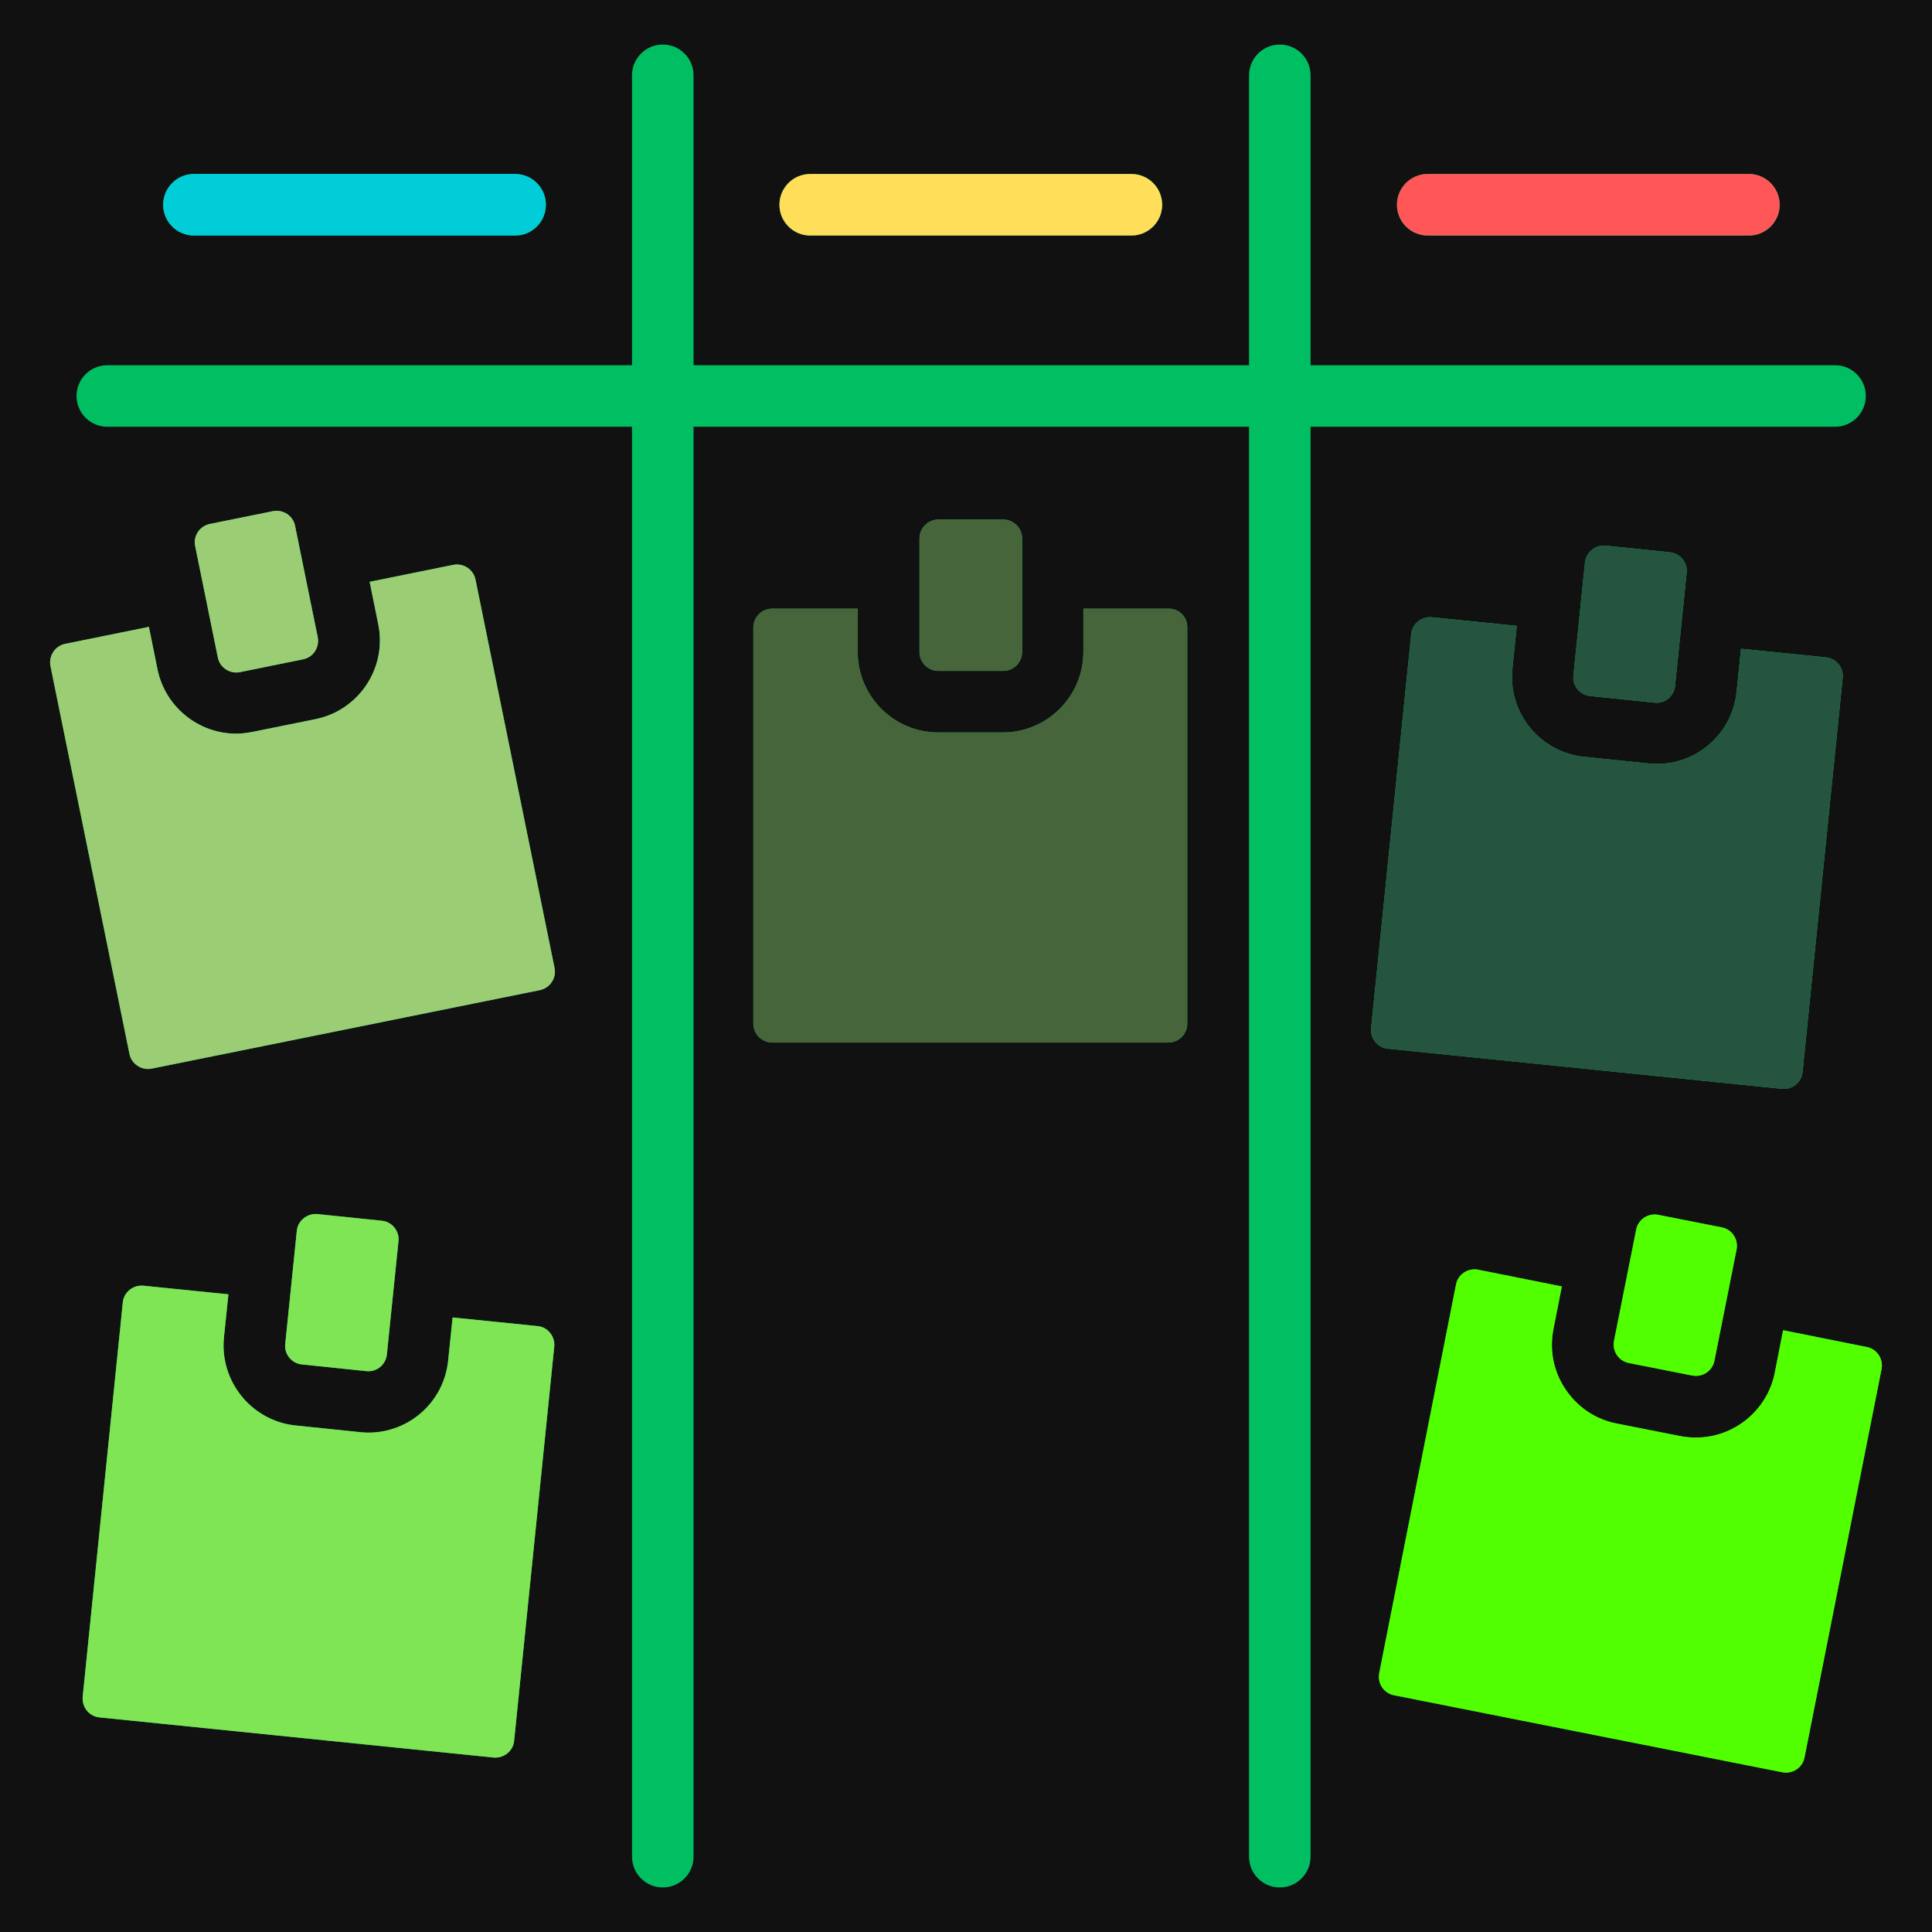
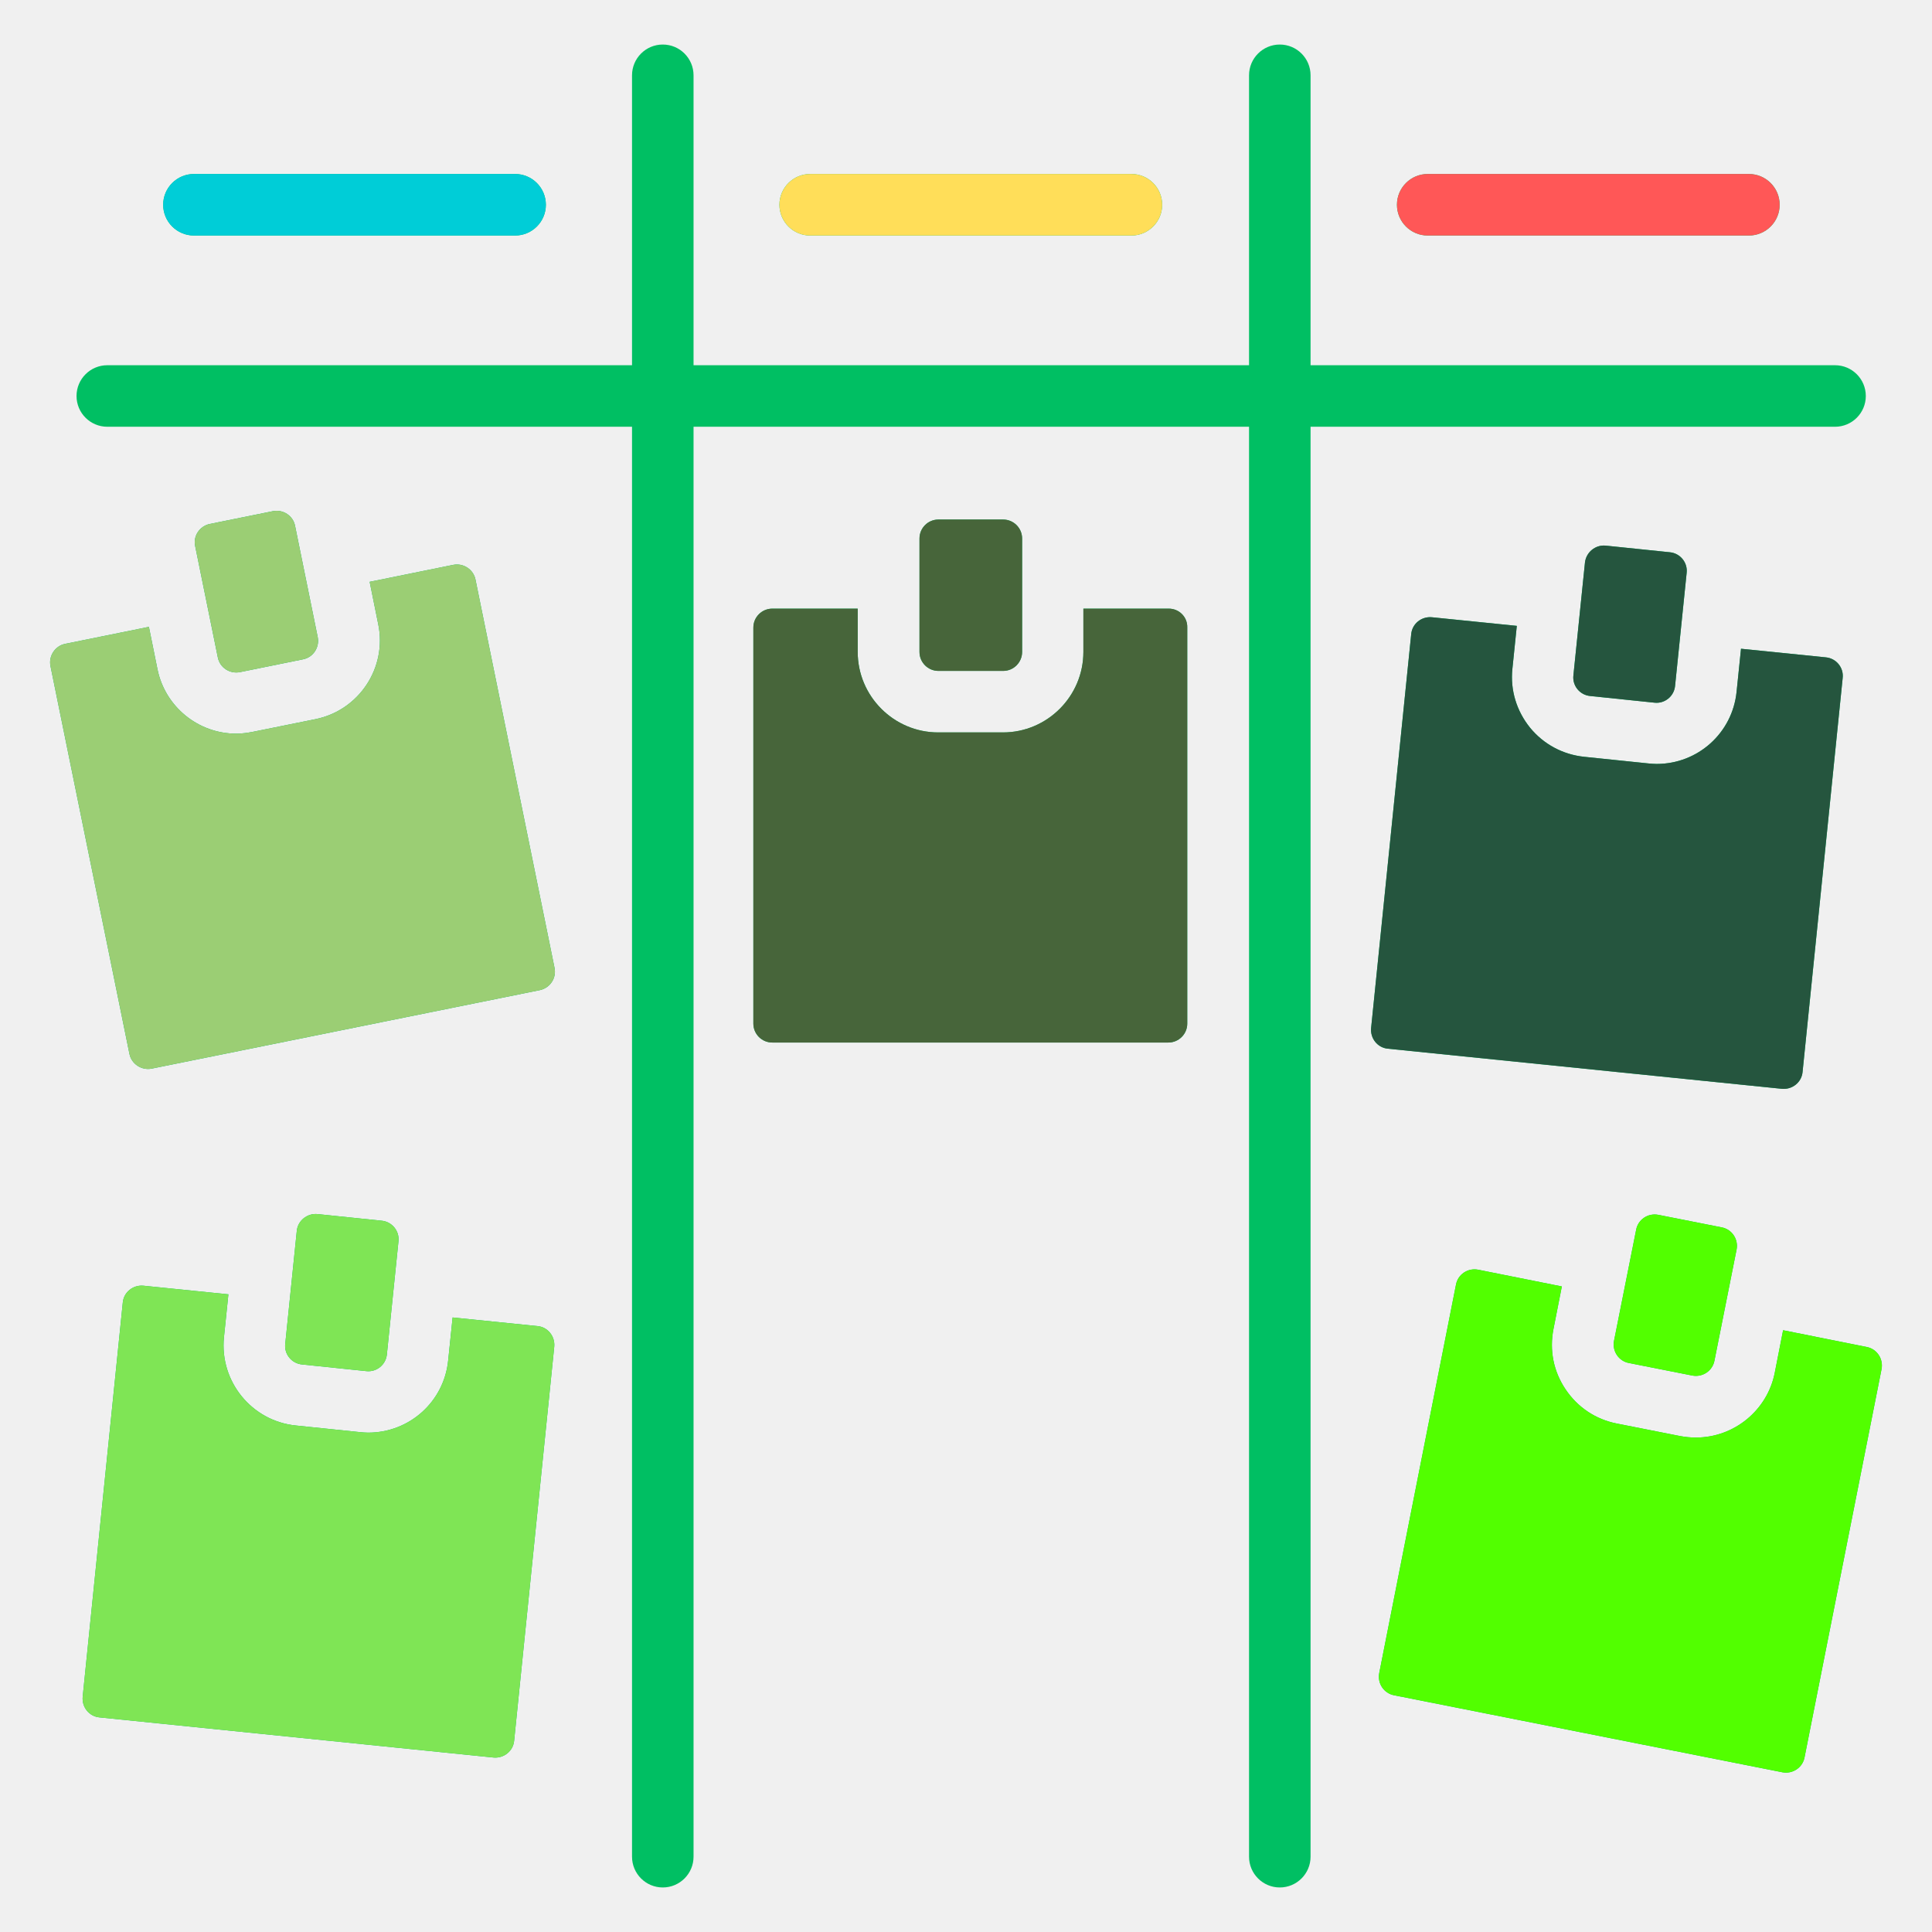
<svg xmlns="http://www.w3.org/2000/svg" width="500" zoomAndPan="magnify" viewBox="0 0 375 375" height="500" preserveAspectRatio="xMidYMid meet" version="1.2">
  <defs>
-     <clipPath id="f573443fd8">
+     <clipPath id="719054a7d5">
      <path d="M 122 8.516 L 135 8.516 L 135 366.484 L 122 366.484 Z M 122 8.516 " />
    </clipPath>
-     <clipPath id="6c9a73b825">
+     <clipPath id="780601992b">
      <path d="M 242 8.516 L 255 8.516 L 255 366.484 L 242 366.484 Z M 242 8.516 " />
    </clipPath>
-     <clipPath id="29e870fae9">
+     <clipPath id="25d50bbde3">
      <path d="M 9.41 109 L 108 109 L 108 208 L 9.41 208 Z M 9.41 109 " />
    </clipPath>
-     <clipPath id="7fa8df3ffc">
+     <clipPath id="4fe3c8561e">
      <path d="M 267 246 L 365.59 246 L 365.59 345 L 267 345 Z M 267 246 " />
    </clipPath>
-     <clipPath id="b1fb3ea592">
+     <clipPath id="6f2bbfe688">
      <path d="M 267 246 L 365.59 246 L 365.59 345 L 267 345 Z M 267 246 " />
    </clipPath>
-     <clipPath id="662444cc52">
+     <clipPath id="83e77e0b10">
      <path d="M 9.41 109 L 108 109 L 108 208 L 9.41 208 Z M 9.41 109 " />
    </clipPath>
  </defs>
-   <g id="fc47e3f32f">
-     <rect x="0" width="375" y="0" height="375" style="fill:#ffffff;fill-opacity:1;stroke:none;" />
-     <rect x="0" width="375" y="0" height="375" style="fill:#111111;fill-opacity:1;stroke:none;" />
+   <g id="d14dca8287">
    <path style=" stroke:none;fill-rule:nonzero;fill:#00bf63;fill-opacity:1;" d="M 20.828 70.891 L 356.18 70.891 C 359.477 70.891 362.152 73.566 362.152 76.863 C 362.152 80.16 359.477 82.832 356.18 82.832 L 20.828 82.832 C 17.531 82.832 14.855 80.16 14.855 76.863 C 14.855 73.566 17.531 70.891 20.828 70.891 Z M 20.828 70.891 " />
-     <g clip-rule="nonzero" clip-path="url(#f573443fd8)">
+     <g clip-rule="nonzero" clip-path="url(#719054a7d5)">
      <path style=" stroke:none;fill-rule:nonzero;fill:#00bf63;fill-opacity:1;" d="M 134.617 14.617 L 134.617 360.383 C 134.617 363.68 131.941 366.355 128.645 366.355 C 125.352 366.355 122.676 363.68 122.676 360.383 L 122.676 14.617 C 122.676 11.32 125.352 8.645 128.645 8.645 C 131.941 8.645 134.617 11.32 134.617 14.617 Z M 134.617 14.617 " />
    </g>
-     <g clip-rule="nonzero" clip-path="url(#6c9a73b825)">
+     <g clip-rule="nonzero" clip-path="url(#780601992b)">
      <path style=" stroke:none;fill-rule:nonzero;fill:#00bf63;fill-opacity:1;" d="M 254.379 14.617 L 254.379 360.383 C 254.379 363.68 251.703 366.355 248.406 366.355 C 245.113 366.355 242.438 363.68 242.438 360.383 L 242.438 14.617 C 242.438 11.32 245.113 8.645 248.406 8.645 C 251.703 8.645 254.379 11.32 254.379 14.617 Z M 254.379 14.617 " />
    </g>
    <path style=" stroke:none;fill-rule:nonzero;fill:#00bf63;fill-opacity:1;" d="M 37.645 33.773 L 99.984 33.773 C 103.281 33.773 105.953 36.449 105.953 39.746 C 105.953 43.039 103.281 45.715 99.984 45.715 L 37.645 45.715 C 34.348 45.715 31.672 43.039 31.672 39.746 C 31.672 36.449 34.348 33.773 37.645 33.773 Z M 37.645 33.773 " />
    <path style=" stroke:none;fill-rule:nonzero;fill:#00bf63;fill-opacity:1;" d="M 157.262 33.773 L 219.602 33.773 C 222.898 33.773 225.574 36.449 225.574 39.746 C 225.574 43.039 222.898 45.715 219.602 45.715 L 157.262 45.715 C 153.965 45.715 151.289 43.039 151.289 39.746 C 151.289 36.449 153.965 33.773 157.262 33.773 Z M 157.262 33.773 " />
    <path style=" stroke:none;fill-rule:nonzero;fill:#00bf63;fill-opacity:1;" d="M 40.699 101.703 L 52.977 99.219 C 54.938 98.836 56.895 100.078 57.277 102.086 L 61.672 123.68 C 62.055 125.637 60.812 127.594 58.805 127.977 L 46.574 130.461 C 44.617 130.844 42.66 129.602 42.277 127.594 L 37.883 106.004 C 37.453 104.043 38.742 102.133 40.699 101.703 Z M 40.699 101.703 " />
-     <g clip-rule="nonzero" clip-path="url(#29e870fae9)">
+     <g clip-rule="nonzero" clip-path="url(#25d50bbde3)">
      <path style=" stroke:none;fill-rule:nonzero;fill:#00bf63;fill-opacity:1;" d="M 107.629 187.836 L 92.293 112.5 C 91.91 110.543 89.953 109.25 87.992 109.633 L 71.75 112.93 L 73.422 121.195 C 75.145 129.602 69.695 137.867 61.242 139.586 L 48.965 142.07 C 47.914 142.262 46.91 142.402 45.859 142.402 C 38.453 142.402 32.055 137.148 30.574 129.938 L 28.902 121.672 L 12.66 124.969 C 10.699 125.352 9.41 127.309 9.793 129.266 L 25.125 204.555 C 25.508 206.512 27.469 207.801 29.426 207.422 L 104.809 192.18 C 106.766 191.75 108.059 189.84 107.629 187.836 Z M 107.629 187.836 " />
    </g>
    <path style=" stroke:none;fill-rule:nonzero;fill:#00bf63;fill-opacity:1;" d="M 61.625 235.652 L 74.094 236.941 C 76.098 237.133 77.578 238.949 77.34 240.957 L 75.094 262.883 C 74.902 264.891 73.09 266.371 71.082 266.133 L 58.613 264.84 C 56.609 264.648 55.125 262.836 55.367 260.828 L 57.609 238.902 C 57.801 236.941 59.617 235.461 61.625 235.652 Z M 61.625 235.652 " />
    <path style=" stroke:none;fill-rule:nonzero;fill:#00bf63;fill-opacity:1;" d="M 104.332 257.391 L 87.852 255.719 L 86.988 264.078 C 86.18 272.055 79.488 278.074 71.465 278.074 C 70.938 278.074 70.414 278.027 69.887 277.977 L 57.418 276.688 C 48.867 275.828 42.609 268.137 43.469 259.586 L 44.332 251.227 L 27.848 249.555 C 25.844 249.363 24.027 250.797 23.836 252.805 L 16.051 329.332 C 15.859 331.34 17.293 333.152 19.297 333.344 L 95.781 341.133 C 97.785 341.324 99.602 339.891 99.793 337.883 L 107.578 261.402 C 107.77 259.395 106.336 257.578 104.332 257.391 Z M 104.332 257.391 " />
    <path style=" stroke:none;fill-rule:nonzero;fill:#00bf63;fill-opacity:1;" d="M 182.148 100.844 L 194.715 100.844 C 196.719 100.844 198.391 102.469 198.391 104.523 L 198.391 126.543 C 198.391 128.551 196.766 130.223 194.715 130.223 L 182.148 130.223 C 180.145 130.223 178.473 128.598 178.473 126.543 L 178.473 104.523 C 178.473 102.516 180.094 100.844 182.148 100.844 Z M 182.148 100.844 " />
    <path style=" stroke:none;fill-rule:nonzero;fill:#00bf63;fill-opacity:1;" d="M 226.863 118.137 L 210.285 118.137 L 210.285 126.543 C 210.285 135.145 203.266 142.164 194.664 142.164 L 182.102 142.164 C 173.504 142.164 166.48 135.145 166.48 126.543 L 166.48 118.137 L 149.902 118.137 C 147.898 118.137 146.227 119.762 146.227 121.816 L 146.227 198.68 C 146.227 200.684 147.852 202.355 149.902 202.355 L 226.77 202.355 C 228.773 202.355 230.445 200.734 230.445 198.68 L 230.445 121.766 C 230.492 119.762 228.871 118.137 226.863 118.137 Z M 226.863 118.137 " />
    <path style=" stroke:none;fill-rule:nonzero;fill:#00bf63;fill-opacity:1;" d="M 311.656 105.906 L 324.125 107.195 C 326.133 107.387 327.613 109.203 327.375 111.211 L 325.129 133.137 C 324.938 135.145 323.121 136.625 321.117 136.387 L 308.648 135.094 C 306.641 134.902 305.16 133.09 305.398 131.082 L 307.645 109.156 C 307.883 107.195 309.648 105.715 311.656 105.906 Z M 311.656 105.906 " />
    <path style=" stroke:none;fill-rule:nonzero;fill:#00bf63;fill-opacity:1;" d="M 354.41 127.594 L 337.93 125.922 L 337.07 134.281 C 336.258 142.262 329.57 148.281 321.547 148.281 C 321.02 148.281 320.496 148.23 319.969 148.184 L 307.5 146.895 C 303.344 146.465 299.617 144.457 296.992 141.258 C 294.363 138.008 293.121 133.949 293.551 129.84 L 294.41 121.48 L 277.93 119.809 C 275.926 119.617 274.109 121.051 273.918 123.059 L 266.133 199.539 C 265.941 201.543 267.371 203.359 269.379 203.551 L 345.859 211.336 C 347.867 211.527 349.684 210.094 349.875 208.09 L 357.66 131.609 C 357.898 129.602 356.418 127.785 354.41 127.594 Z M 354.41 127.594 " />
    <path style=" stroke:none;fill-rule:nonzero;fill:#00bf63;fill-opacity:1;" d="M 321.879 235.797 L 334.203 238.234 C 336.164 238.613 337.453 240.527 337.07 242.531 L 332.77 264.125 C 332.391 266.082 330.477 267.371 328.473 266.992 L 316.148 264.555 C 314.188 264.172 312.898 262.262 313.281 260.254 L 317.582 238.664 C 317.961 236.703 319.875 235.414 321.879 235.797 Z M 321.879 235.797 " />
-     <g clip-rule="nonzero" clip-path="url(#7fa8df3ffc)">
+     <g clip-rule="nonzero" clip-path="url(#4fe3c8561e)">
      <path style=" stroke:none;fill-rule:nonzero;fill:#00bf63;fill-opacity:1;" d="M 362.34 261.449 L 346.098 258.199 L 344.477 266.465 C 343.043 273.727 336.594 279.027 329.188 279.027 C 328.184 279.027 327.133 278.934 326.133 278.742 L 313.805 276.305 C 309.699 275.492 306.211 273.152 303.871 269.664 C 301.527 266.18 300.719 262.07 301.527 257.961 L 303.152 249.699 L 286.91 246.449 C 284.906 246.066 282.992 247.355 282.613 249.316 L 267.707 324.746 C 267.324 326.754 268.613 328.664 270.574 329.047 L 345.957 343.996 C 347.961 344.379 349.875 343.09 350.254 341.133 L 365.207 265.75 C 365.59 263.742 364.301 261.832 362.34 261.449 Z M 362.34 261.449 " />
    </g>
    <path style=" stroke:none;fill-rule:nonzero;fill:#00bf63;fill-opacity:1;" d="M 277.117 33.773 L 339.461 33.773 C 342.754 33.773 345.43 36.449 345.43 39.746 C 345.43 43.039 342.754 45.715 339.461 45.715 L 277.117 45.715 C 273.82 45.715 271.148 43.039 271.148 39.746 C 271.148 36.449 273.82 33.773 277.117 33.773 Z M 277.117 33.773 " />
    <path style=" stroke:none;fill-rule:nonzero;fill:#7fe555;fill-opacity:1;" d="M 61.625 235.652 L 74.094 236.941 C 76.098 237.133 77.578 238.949 77.34 240.957 L 75.094 262.883 C 74.902 264.891 73.09 266.371 71.082 266.133 L 58.613 264.84 C 56.609 264.648 55.125 262.836 55.367 260.828 L 57.609 238.902 C 57.801 236.941 59.617 235.461 61.625 235.652 Z M 61.625 235.652 " />
    <path style=" stroke:none;fill-rule:nonzero;fill:#7fe555;fill-opacity:1;" d="M 104.332 257.391 L 87.852 255.719 L 86.988 264.078 C 86.18 272.055 79.488 278.074 71.465 278.074 C 70.938 278.074 70.414 278.027 69.887 277.977 L 57.418 276.688 C 48.867 275.828 42.609 268.137 43.469 259.586 L 44.332 251.227 L 27.848 249.555 C 25.844 249.363 24.027 250.797 23.836 252.805 L 16.051 329.332 C 15.859 331.34 17.293 333.152 19.297 333.344 L 95.781 341.133 C 97.785 341.324 99.602 339.891 99.793 337.883 L 107.578 261.402 C 107.77 259.395 106.336 257.578 104.332 257.391 Z M 104.332 257.391 " />
    <path style=" stroke:none;fill-rule:nonzero;fill:#25553e;fill-opacity:1;" d="M 311.656 105.906 L 324.125 107.195 C 326.133 107.387 327.613 109.203 327.375 111.211 L 325.129 133.137 C 324.938 135.145 323.121 136.625 321.113 136.387 L 308.648 135.094 C 306.641 134.902 305.16 133.09 305.398 131.082 L 307.645 109.156 C 307.883 107.195 309.648 105.715 311.656 105.906 Z M 311.656 105.906 " />
    <path style=" stroke:none;fill-rule:nonzero;fill:#25553e;fill-opacity:1;" d="M 354.41 127.594 L 337.93 125.922 L 337.07 134.281 C 336.258 142.262 329.57 148.281 321.547 148.281 C 321.02 148.281 320.496 148.23 319.969 148.184 L 307.5 146.895 C 303.344 146.465 299.617 144.457 296.992 141.258 C 294.363 138.008 293.121 133.949 293.551 129.84 L 294.41 121.48 L 277.93 119.809 C 275.926 119.617 274.109 121.051 273.918 123.059 L 266.133 199.539 C 265.941 201.543 267.371 203.359 269.379 203.551 L 345.859 211.336 C 347.867 211.527 349.684 210.094 349.875 208.09 L 357.66 131.609 C 357.898 129.602 356.418 127.785 354.41 127.594 Z M 354.41 127.594 " />
    <path style=" stroke:none;fill-rule:nonzero;fill:#52ff00;fill-opacity:1;" d="M 321.879 235.797 L 334.203 238.234 C 336.164 238.613 337.453 240.527 337.07 242.531 L 332.77 264.125 C 332.391 266.082 330.477 267.371 328.473 266.992 L 316.148 264.555 C 314.188 264.172 312.898 262.262 313.281 260.254 L 317.582 238.664 C 317.961 236.703 319.875 235.414 321.879 235.797 Z M 321.879 235.797 " />
-     <g clip-rule="nonzero" clip-path="url(#b1fb3ea592)">
+     <g clip-rule="nonzero" clip-path="url(#6f2bbfe688)">
      <path style=" stroke:none;fill-rule:nonzero;fill:#52ff00;fill-opacity:1;" d="M 362.34 261.449 L 346.098 258.199 L 344.477 266.465 C 343.043 273.727 336.594 279.027 329.188 279.027 C 328.184 279.027 327.133 278.934 326.133 278.742 L 313.805 276.305 C 309.699 275.492 306.211 273.152 303.871 269.668 C 301.527 266.18 300.719 262.07 301.527 257.961 L 303.152 249.699 L 286.91 246.449 C 284.906 246.066 282.992 247.355 282.613 249.316 L 267.707 324.746 C 267.324 326.754 268.613 328.664 270.574 329.047 L 345.957 343.996 C 347.961 344.379 349.875 343.09 350.254 341.133 L 365.207 265.75 C 365.59 263.742 364.301 261.832 362.34 261.449 Z M 362.34 261.449 " />
    </g>
    <path style=" stroke:none;fill-rule:nonzero;fill:#9bce74;fill-opacity:1;" d="M 40.699 101.703 L 52.977 99.219 C 54.938 98.836 56.895 100.078 57.277 102.086 L 61.672 123.68 C 62.055 125.637 60.812 127.594 58.805 127.977 L 46.574 130.461 C 44.617 130.844 42.66 129.602 42.277 127.594 L 37.883 106.004 C 37.453 104.043 38.742 102.133 40.699 101.703 Z M 40.699 101.703 " />
-     <g clip-rule="nonzero" clip-path="url(#662444cc52)">
+     <g clip-rule="nonzero" clip-path="url(#83e77e0b10)">
      <path style=" stroke:none;fill-rule:nonzero;fill:#9bce74;fill-opacity:1;" d="M 107.629 187.836 L 92.293 112.5 C 91.91 110.539 89.953 109.25 87.992 109.633 L 71.75 112.93 L 73.422 121.195 C 75.145 129.602 69.695 137.867 61.242 139.586 L 48.965 142.07 C 47.914 142.262 46.91 142.402 45.859 142.402 C 38.453 142.402 32.055 137.148 30.574 129.938 L 28.902 121.672 L 12.66 124.969 C 10.699 125.352 9.41 127.309 9.793 129.266 L 25.125 204.555 C 25.508 206.512 27.469 207.801 29.426 207.422 L 104.809 192.18 C 106.766 191.75 108.059 189.84 107.629 187.836 Z M 107.629 187.836 " />
    </g>
    <path style=" stroke:none;fill-rule:nonzero;fill:#47653a;fill-opacity:1;" d="M 182.148 100.844 L 194.715 100.844 C 196.719 100.844 198.391 102.469 198.391 104.523 L 198.391 126.543 C 198.391 128.551 196.766 130.223 194.715 130.223 L 182.148 130.223 C 180.145 130.223 178.473 128.598 178.473 126.543 L 178.473 104.523 C 178.473 102.516 180.094 100.844 182.148 100.844 Z M 182.148 100.844 " />
    <path style=" stroke:none;fill-rule:nonzero;fill:#47653a;fill-opacity:1;" d="M 226.863 118.137 L 210.285 118.137 L 210.285 126.543 C 210.285 135.145 203.266 142.164 194.664 142.164 L 182.102 142.164 C 173.504 142.164 166.48 135.145 166.48 126.543 L 166.48 118.137 L 149.902 118.137 C 147.898 118.137 146.227 119.762 146.227 121.816 L 146.227 198.68 C 146.227 200.684 147.852 202.355 149.902 202.355 L 226.77 202.355 C 228.773 202.355 230.445 200.734 230.445 198.68 L 230.445 121.766 C 230.492 119.762 228.871 118.137 226.863 118.137 Z M 226.863 118.137 " />
    <path style=" stroke:none;fill-rule:nonzero;fill:#00cdd7;fill-opacity:1;" d="M 37.645 33.773 L 99.984 33.773 C 103.281 33.773 105.953 36.449 105.953 39.746 C 105.953 43.039 103.281 45.715 99.984 45.715 L 37.645 45.715 C 34.348 45.715 31.672 43.039 31.672 39.746 C 31.672 36.449 34.348 33.773 37.645 33.773 Z M 37.645 33.773 " />
    <path style=" stroke:none;fill-rule:nonzero;fill:#ffde59;fill-opacity:1;" d="M 157.262 33.773 L 219.602 33.773 C 222.898 33.773 225.574 36.449 225.574 39.746 C 225.574 43.039 222.898 45.715 219.602 45.715 L 157.262 45.715 C 153.965 45.715 151.289 43.039 151.289 39.746 C 151.289 36.449 153.965 33.773 157.262 33.773 Z M 157.262 33.773 " />
    <path style=" stroke:none;fill-rule:nonzero;fill:#ff5757;fill-opacity:1;" d="M 277.117 33.773 L 339.461 33.773 C 342.754 33.773 345.43 36.449 345.43 39.746 C 345.43 43.039 342.754 45.715 339.461 45.715 L 277.117 45.715 C 273.82 45.715 271.148 43.039 271.148 39.746 C 271.148 36.449 273.82 33.773 277.117 33.773 Z M 277.117 33.773 " />
  </g>
</svg>
